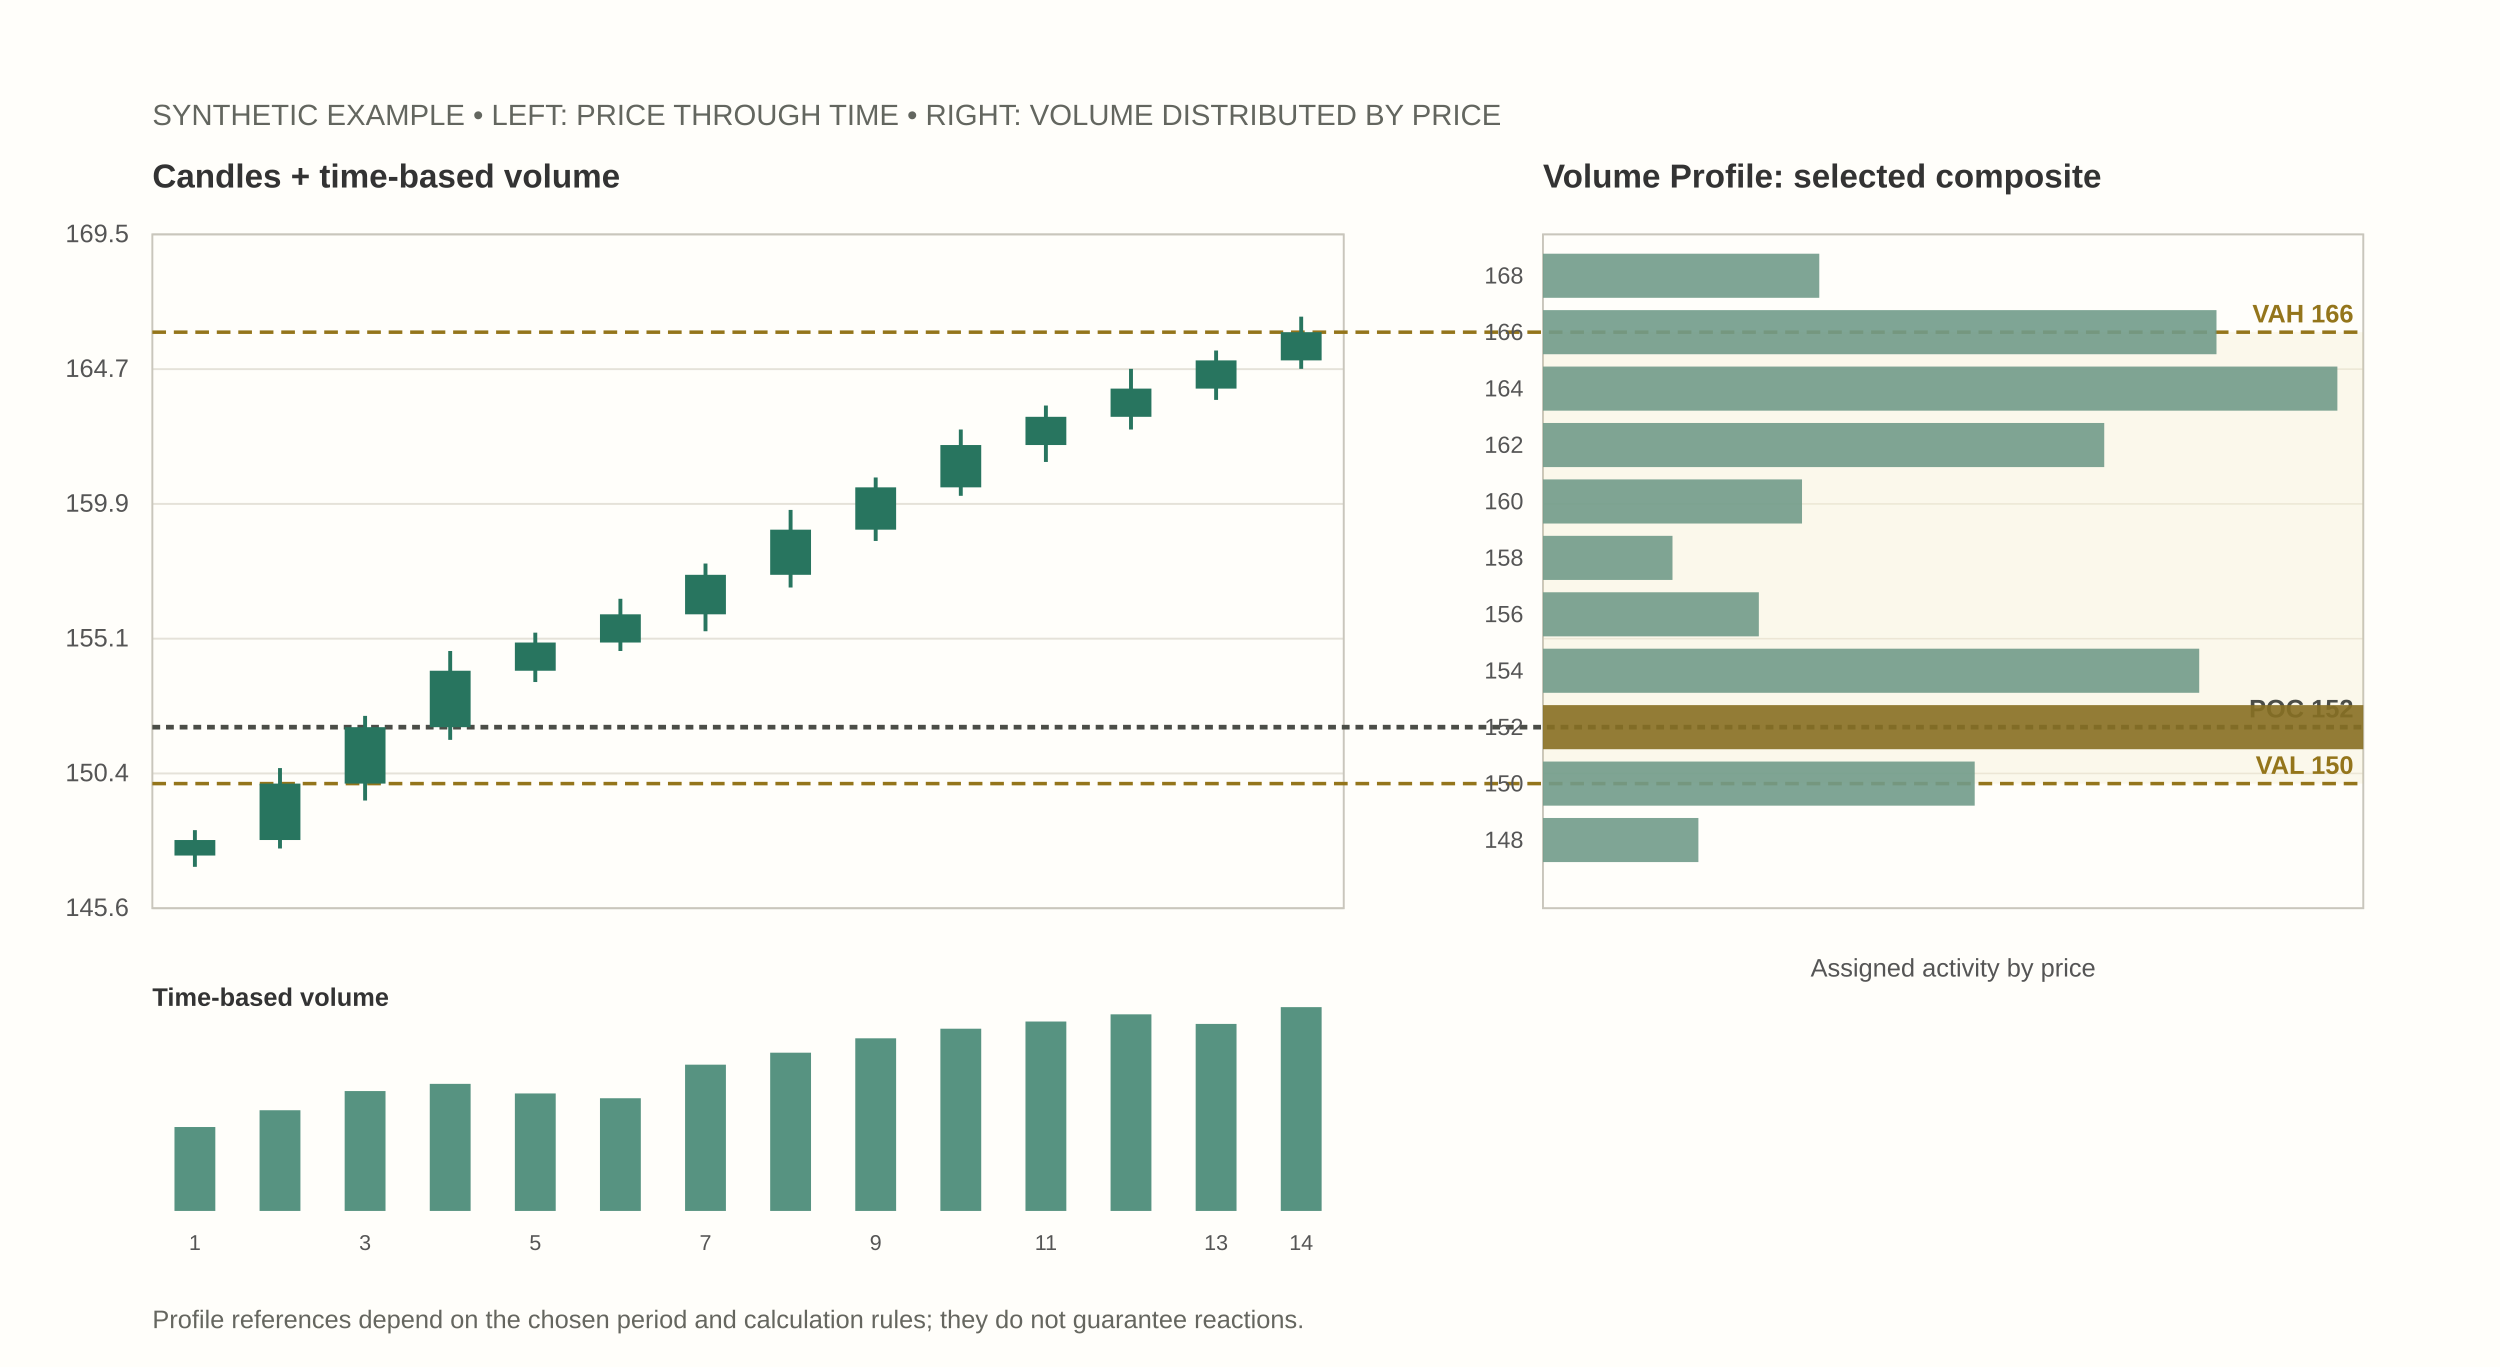
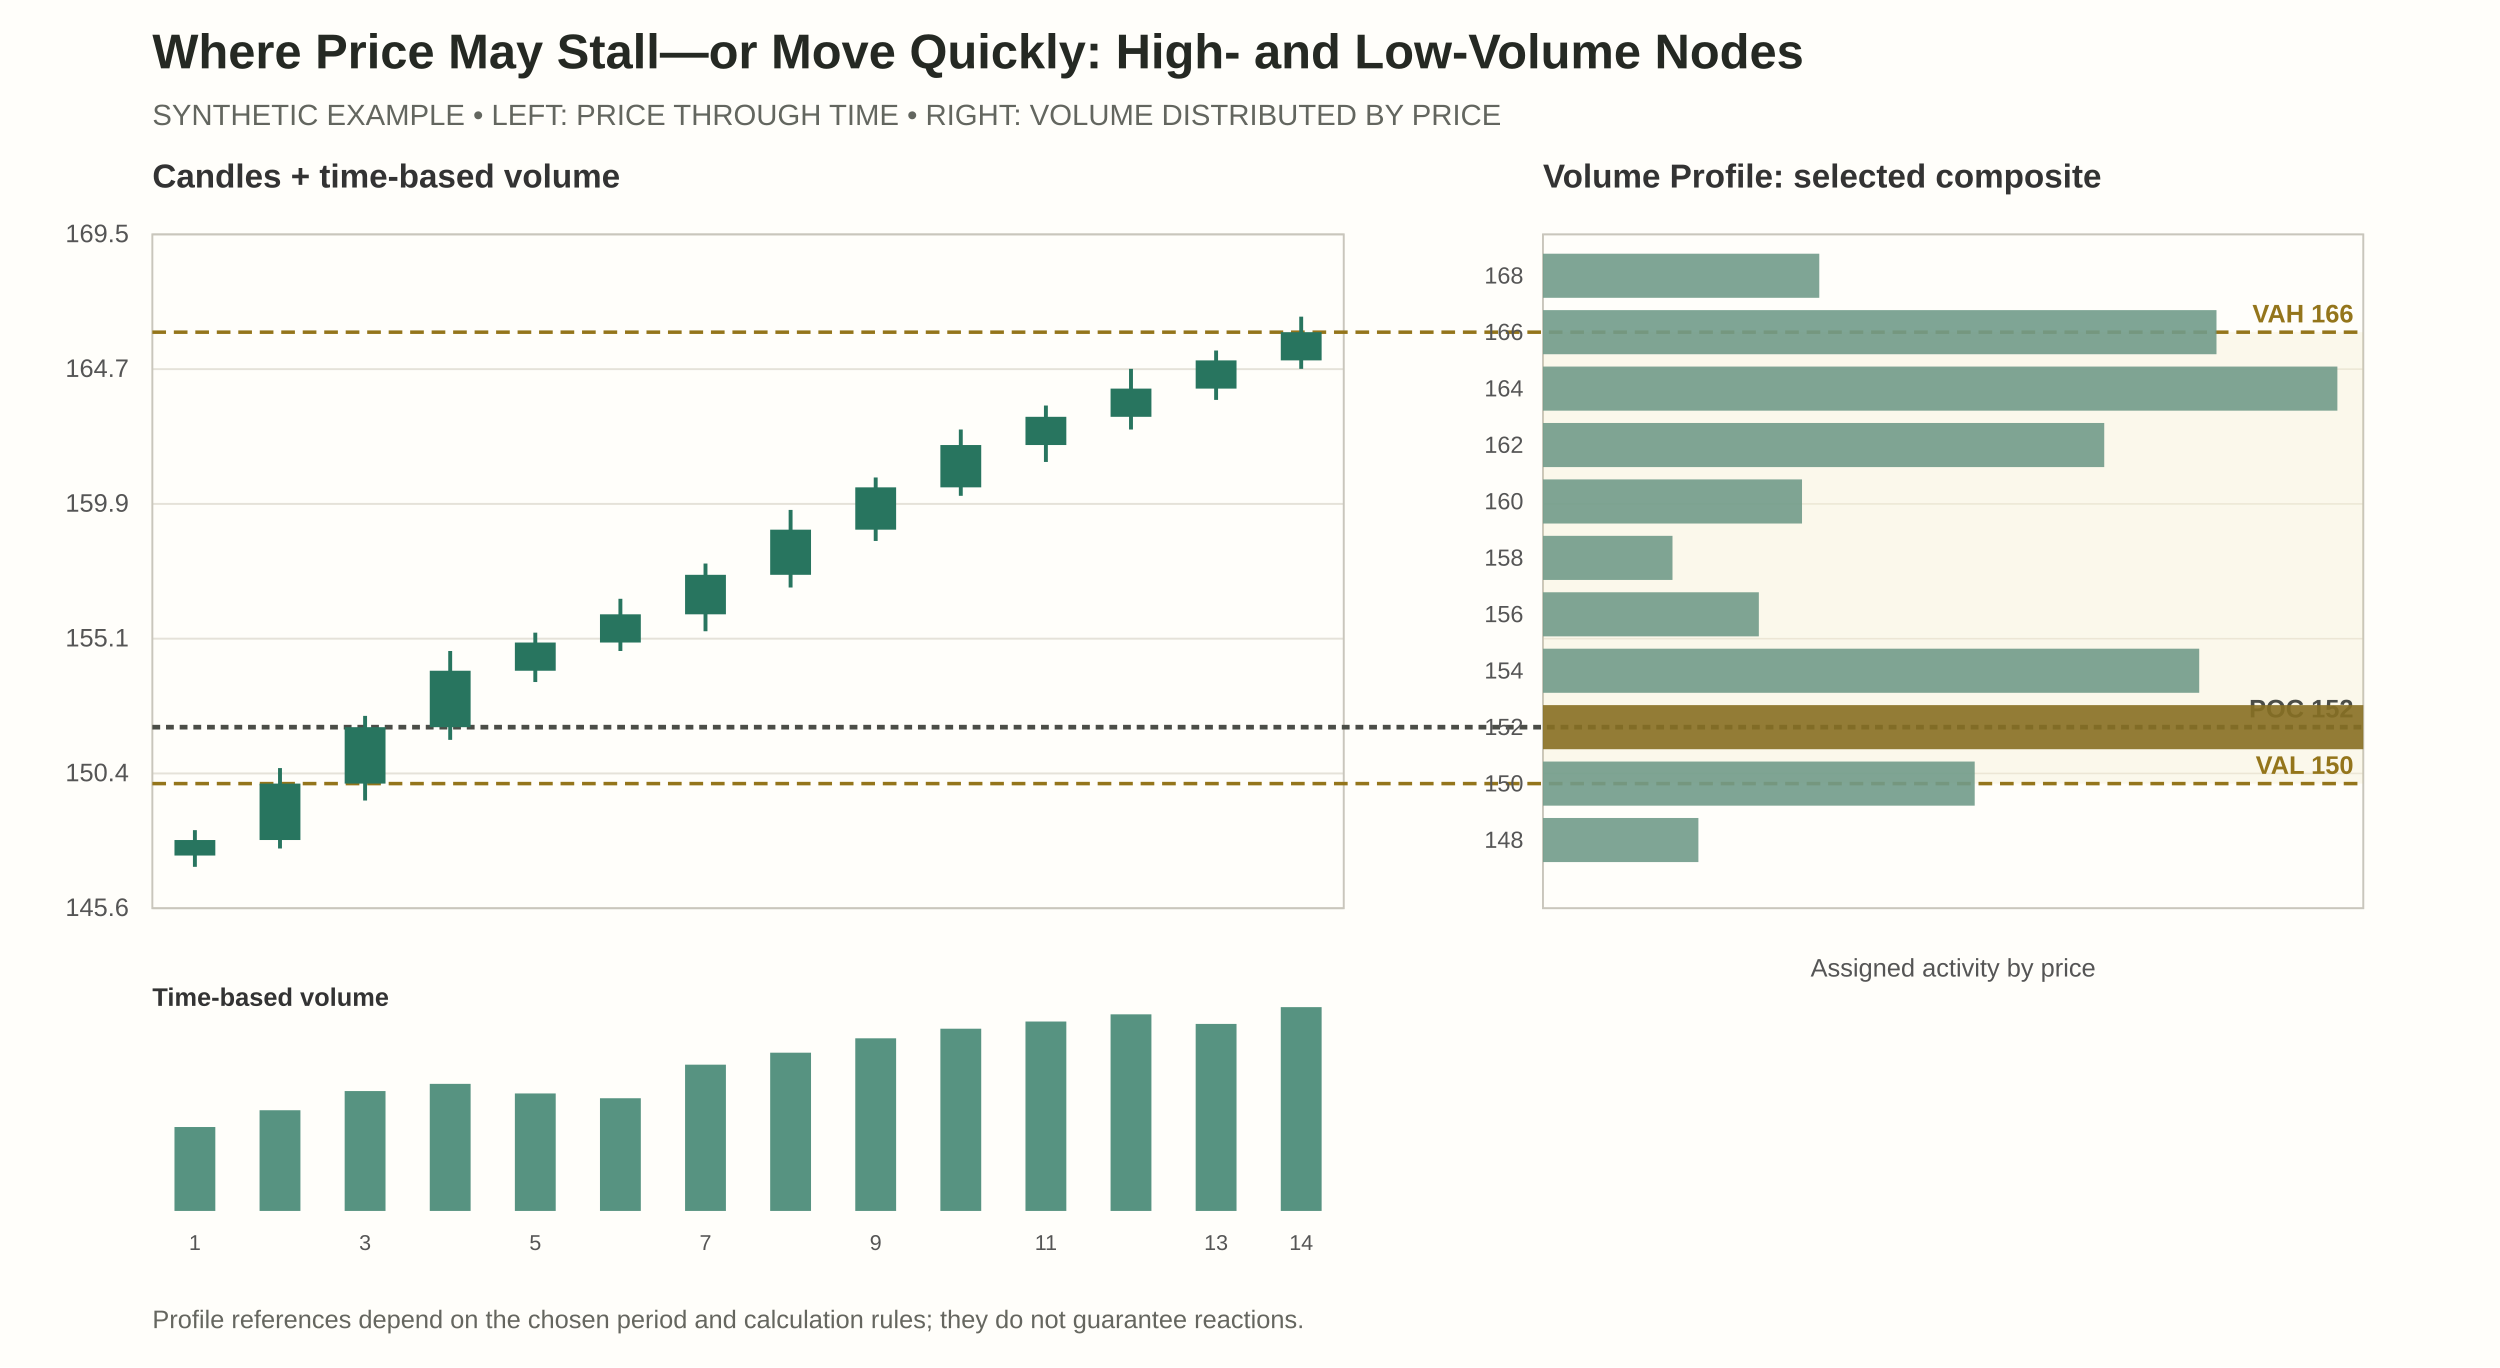
- <svg xmlns="http://www.w3.org/2000/svg" role="img" aria-labelledby="t- d-" viewBox="0 0 1280 700" width="1280" height="700">
+ <svg xmlns="http://www.w3.org/2000/svg" role="img" aria-labelledby="t-high-low-volume-nodes d-high-low-volume-nodes" viewBox="0 0 1280 700" width="1280" height="700">
  <rect width="100%" height="100%" fill="#fffefa" />
-   <text x="78" y="35" font-family="Arial,sans-serif" font-size="25" font-weight="700" fill="#252923" />
+   <text x="78" y="35" font-family="Arial,sans-serif" font-size="25" font-weight="700" fill="#252923">Where Price May Stall—or Move Quickly: High- and Low-Volume Nodes</text>
  <text x="78" y="64" font-family="Arial,sans-serif" font-size="15" fill="#63665f">SYNTHETIC EXAMPLE • LEFT: PRICE THROUGH TIME • RIGHT: VOLUME DISTRIBUTED BY PRICE</text>
  <text x="78" y="96" font-family="Arial,sans-serif" font-size="17" font-weight="700" fill="#333">Candles + time-based volume</text>
  <text x="790" y="96" font-family="Arial,sans-serif" font-size="17" font-weight="700" fill="#333">Volume Profile: selected composite</text>
  <line x1="78" x2="688" y1="465" y2="465" stroke="#e5e2d9" />
  <line x1="790" x2="1210" y1="465" y2="465" stroke="#eeeae2" stroke-width=".8" />
  <text x="66" y="469" text-anchor="end" font-family="Arial,sans-serif" font-size="13" fill="#555">145.6</text>
  <line x1="78" x2="688" y1="396" y2="396" stroke="#e5e2d9" />
  <line x1="790" x2="1210" y1="396" y2="396" stroke="#eeeae2" stroke-width=".8" />
  <text x="66" y="400" text-anchor="end" font-family="Arial,sans-serif" font-size="13" fill="#555">150.4</text>
  <line x1="78" x2="688" y1="327" y2="327" stroke="#e5e2d9" />
  <line x1="790" x2="1210" y1="327" y2="327" stroke="#eeeae2" stroke-width=".8" />
  <text x="66" y="331" text-anchor="end" font-family="Arial,sans-serif" font-size="13" fill="#555">155.1</text>
  <line x1="78" x2="688" y1="258" y2="258" stroke="#e5e2d9" />
  <line x1="790" x2="1210" y1="258" y2="258" stroke="#eeeae2" stroke-width=".8" />
  <text x="66" y="262" text-anchor="end" font-family="Arial,sans-serif" font-size="13" fill="#555">159.9</text>
  <line x1="78" x2="688" y1="189" y2="189" stroke="#e5e2d9" />
  <line x1="790" x2="1210" y1="189" y2="189" stroke="#eeeae2" stroke-width=".8" />
  <text x="66" y="193" text-anchor="end" font-family="Arial,sans-serif" font-size="13" fill="#555">164.7</text>
  <line x1="78" x2="688" y1="120" y2="120" stroke="#e5e2d9" />
  <line x1="790" x2="1210" y1="120" y2="120" stroke="#eeeae2" stroke-width=".8" />
  <text x="66" y="124" text-anchor="end" font-family="Arial,sans-serif" font-size="13" fill="#555">169.5</text>
  <rect x="78" y="120" width="610" height="345" fill="none" stroke="#c9c6bc" />
  <rect x="790" y="120" width="420" height="345" fill="none" stroke="#c9c6bc" />
  <rect x="790" y="170.075" width="420" height="231.127" fill="#dfc66b" opacity=".11" />
  <line x1="78" x2="1210" y1="170.075" y2="170.075" stroke="#94751b" stroke-width="1.8" stroke-dasharray="7 4" />
  <text x="1205" y="165.075" text-anchor="end" font-family="Arial,sans-serif" font-size="13" font-weight="700" fill="#94751b">VAH 166</text>
  <line x1="78" x2="1210" y1="401.202" y2="401.202" stroke="#94751b" stroke-width="1.8" stroke-dasharray="7 4" />
  <text x="1205" y="396.202" text-anchor="end" font-family="Arial,sans-serif" font-size="13" font-weight="700" fill="#94751b">VAL 150</text>
  <line x1="78" x2="1210" y1="372.311" y2="372.311" stroke="#4b4d47" stroke-width="2.4" stroke-dasharray="4 3" />
  <text x="1205" y="367.311" text-anchor="end" font-family="Arial,sans-serif" font-size="13" font-weight="700" fill="#4b4d47">POC 152</text>
  <line x1="99.786" x2="99.786" y1="425.037" y2="443.816" stroke="#28755f" stroke-width="2" />
  <rect x="89.329" y="430.093" width="20.914" height="7.945" fill="#28755f" />
  <text x="99.786" y="640" text-anchor="middle" font-family="Arial,sans-serif" font-size="11" fill="#555">1</text>
  <rect x="89.329" y="577.033" width="20.914" height="42.967" fill="#28755f" opacity=".78" />
  <line x1="143.357" x2="143.357" y1="393.257" y2="434.426" stroke="#28755f" stroke-width="2" />
  <rect x="132.9" y="401.202" width="20.914" height="28.891" fill="#28755f" />
  <rect x="132.9" y="568.44" width="20.914" height="51.56" fill="#28755f" opacity=".78" />
  <line x1="186.929" x2="186.929" y1="366.533" y2="409.869" stroke="#28755f" stroke-width="2" />
  <rect x="176.471" y="372.311" width="20.914" height="28.891" fill="#28755f" />
  <text x="186.929" y="640" text-anchor="middle" font-family="Arial,sans-serif" font-size="11" fill="#555">3</text>
  <rect x="176.471" y="558.619" width="20.914" height="61.381" fill="#28755f" opacity=".78" />
  <line x1="230.5" x2="230.5" y1="333.308" y2="378.811" stroke="#28755f" stroke-width="2" />
  <rect x="220.043" y="343.42" width="20.914" height="28.891" fill="#28755f" />
  <rect x="220.043" y="554.936" width="20.914" height="65.064" fill="#28755f" opacity=".78" />
  <line x1="274.071" x2="274.071" y1="323.919" y2="349.198" stroke="#28755f" stroke-width="2" />
  <rect x="263.614" y="328.975" width="20.914" height="14.445" fill="#28755f" />
  <text x="274.071" y="640" text-anchor="middle" font-family="Arial,sans-serif" font-size="11" fill="#555">5</text>
  <rect x="263.614" y="559.847" width="20.914" height="60.153" fill="#28755f" opacity=".78" />
  <line x1="317.643" x2="317.643" y1="306.584" y2="333.308" stroke="#28755f" stroke-width="2" />
  <rect x="307.186" y="314.529" width="20.914" height="14.445" fill="#28755f" />
  <rect x="307.186" y="562.302" width="20.914" height="57.698" fill="#28755f" opacity=".78" />
  <line x1="361.214" x2="361.214" y1="288.528" y2="323.197" stroke="#28755f" stroke-width="2" />
  <rect x="350.757" y="294.306" width="20.914" height="20.224" fill="#28755f" />
  <text x="361.214" y="640" text-anchor="middle" font-family="Arial,sans-serif" font-size="11" fill="#555">7</text>
  <rect x="350.757" y="545.115" width="20.914" height="74.885" fill="#28755f" opacity=".78" />
  <line x1="404.786" x2="404.786" y1="261.081" y2="300.806" stroke="#28755f" stroke-width="2" />
  <rect x="394.329" y="271.193" width="20.914" height="23.113" fill="#28755f" />
  <rect x="394.329" y="538.977" width="20.914" height="81.023" fill="#28755f" opacity=".78" />
  <line x1="448.357" x2="448.357" y1="244.469" y2="276.971" stroke="#28755f" stroke-width="2" />
  <rect x="437.9" y="249.525" width="20.914" height="21.668" fill="#28755f" />
  <text x="448.357" y="640" text-anchor="middle" font-family="Arial,sans-serif" font-size="11" fill="#555">9</text>
  <rect x="437.9" y="531.611" width="20.914" height="88.389" fill="#28755f" opacity=".78" />
  <line x1="491.929" x2="491.929" y1="219.912" y2="253.858" stroke="#28755f" stroke-width="2" />
  <rect x="481.471" y="227.857" width="20.914" height="21.668" fill="#28755f" />
  <rect x="481.471" y="526.701" width="20.914" height="93.299" fill="#28755f" opacity=".78" />
  <line x1="535.5" x2="535.5" y1="207.633" y2="236.524" stroke="#28755f" stroke-width="2" />
  <rect x="525.043" y="213.411" width="20.914" height="14.445" fill="#28755f" />
  <text x="535.5" y="640" text-anchor="middle" font-family="Arial,sans-serif" font-size="11" fill="#555">11</text>
  <rect x="525.043" y="523.018" width="20.914" height="96.982" fill="#28755f" opacity=".78" />
  <line x1="579.071" x2="579.071" y1="188.854" y2="219.912" stroke="#28755f" stroke-width="2" />
  <rect x="568.614" y="198.966" width="20.914" height="14.445" fill="#28755f" />
  <rect x="568.614" y="519.335" width="20.914" height="100.665" fill="#28755f" opacity=".78" />
  <line x1="622.643" x2="622.643" y1="179.465" y2="204.744" stroke="#28755f" stroke-width="2" />
  <rect x="612.186" y="184.52" width="20.914" height="14.445" fill="#28755f" />
  <text x="622.643" y="640" text-anchor="middle" font-family="Arial,sans-serif" font-size="11" fill="#555">13</text>
  <rect x="612.186" y="524.246" width="20.914" height="95.754" fill="#28755f" opacity=".78" />
  <line x1="666.214" x2="666.214" y1="162.13" y2="188.854" stroke="#28755f" stroke-width="2" />
  <rect x="655.757" y="170.075" width="20.914" height="14.445" fill="#28755f" />
  <text x="666.214" y="640" text-anchor="middle" font-family="Arial,sans-serif" font-size="11" fill="#555">14</text>
  <rect x="655.757" y="515.652" width="20.914" height="104.348" fill="#28755f" opacity=".78" />
  <text x="78" y="515" font-family="Arial,sans-serif" font-size="13" font-weight="700" fill="#333">Time-based volume</text>
  <rect x="790" y="418.802" width="79.579" height="22.582" fill="#719b8a" opacity=".9" />
  <text x="780" y="434.093" text-anchor="end" font-family="Arial,sans-serif" font-size="12" fill="#555">148</text>
  <rect x="790" y="389.911" width="221.053" height="22.582" fill="#719b8a" opacity=".9" />
  <text x="780" y="405.202" text-anchor="end" font-family="Arial,sans-serif" font-size="12" fill="#555">150</text>
  <rect x="790" y="361.02" width="420" height="22.582" fill="#876f22" opacity=".9" />
  <text x="780" y="376.311" text-anchor="end" font-family="Arial,sans-serif" font-size="12" fill="#555">152</text>
  <rect x="790" y="332.129" width="336" height="22.582" fill="#719b8a" opacity=".9" />
  <text x="780" y="347.42" text-anchor="end" font-family="Arial,sans-serif" font-size="12" fill="#555">154</text>
  <rect x="790" y="303.238" width="110.526" height="22.582" fill="#719b8a" opacity=".9" />
  <text x="780" y="318.529" text-anchor="end" font-family="Arial,sans-serif" font-size="12" fill="#555">156</text>
  <rect x="790" y="274.348" width="66.316" height="22.582" fill="#719b8a" opacity=".9" />
  <text x="780" y="289.638" text-anchor="end" font-family="Arial,sans-serif" font-size="12" fill="#555">158</text>
  <rect x="790" y="245.457" width="132.632" height="22.582" fill="#719b8a" opacity=".9" />
  <text x="780" y="260.748" text-anchor="end" font-family="Arial,sans-serif" font-size="12" fill="#555">160</text>
  <rect x="790" y="216.566" width="287.368" height="22.582" fill="#719b8a" opacity=".9" />
  <text x="780" y="231.857" text-anchor="end" font-family="Arial,sans-serif" font-size="12" fill="#555">162</text>
  <rect x="790" y="187.675" width="406.737" height="22.582" fill="#719b8a" opacity=".9" />
  <text x="780" y="202.966" text-anchor="end" font-family="Arial,sans-serif" font-size="12" fill="#555">164</text>
  <rect x="790" y="158.784" width="344.842" height="22.582" fill="#719b8a" opacity=".9" />
  <text x="780" y="174.075" text-anchor="end" font-family="Arial,sans-serif" font-size="12" fill="#555">166</text>
  <rect x="790" y="129.893" width="141.474" height="22.582" fill="#719b8a" opacity=".9" />
  <text x="780" y="145.184" text-anchor="end" font-family="Arial,sans-serif" font-size="12" fill="#555">168</text>
  <text x="1000" y="500" text-anchor="middle" font-family="Arial,sans-serif" font-size="13" fill="#555">Assigned activity by price</text>
  <text x="78" y="680" font-family="Arial,sans-serif" font-size="13" fill="#65665f">Profile references depend on the chosen period and calculation rules; they do not guarantee reactions.</text>
</svg>
